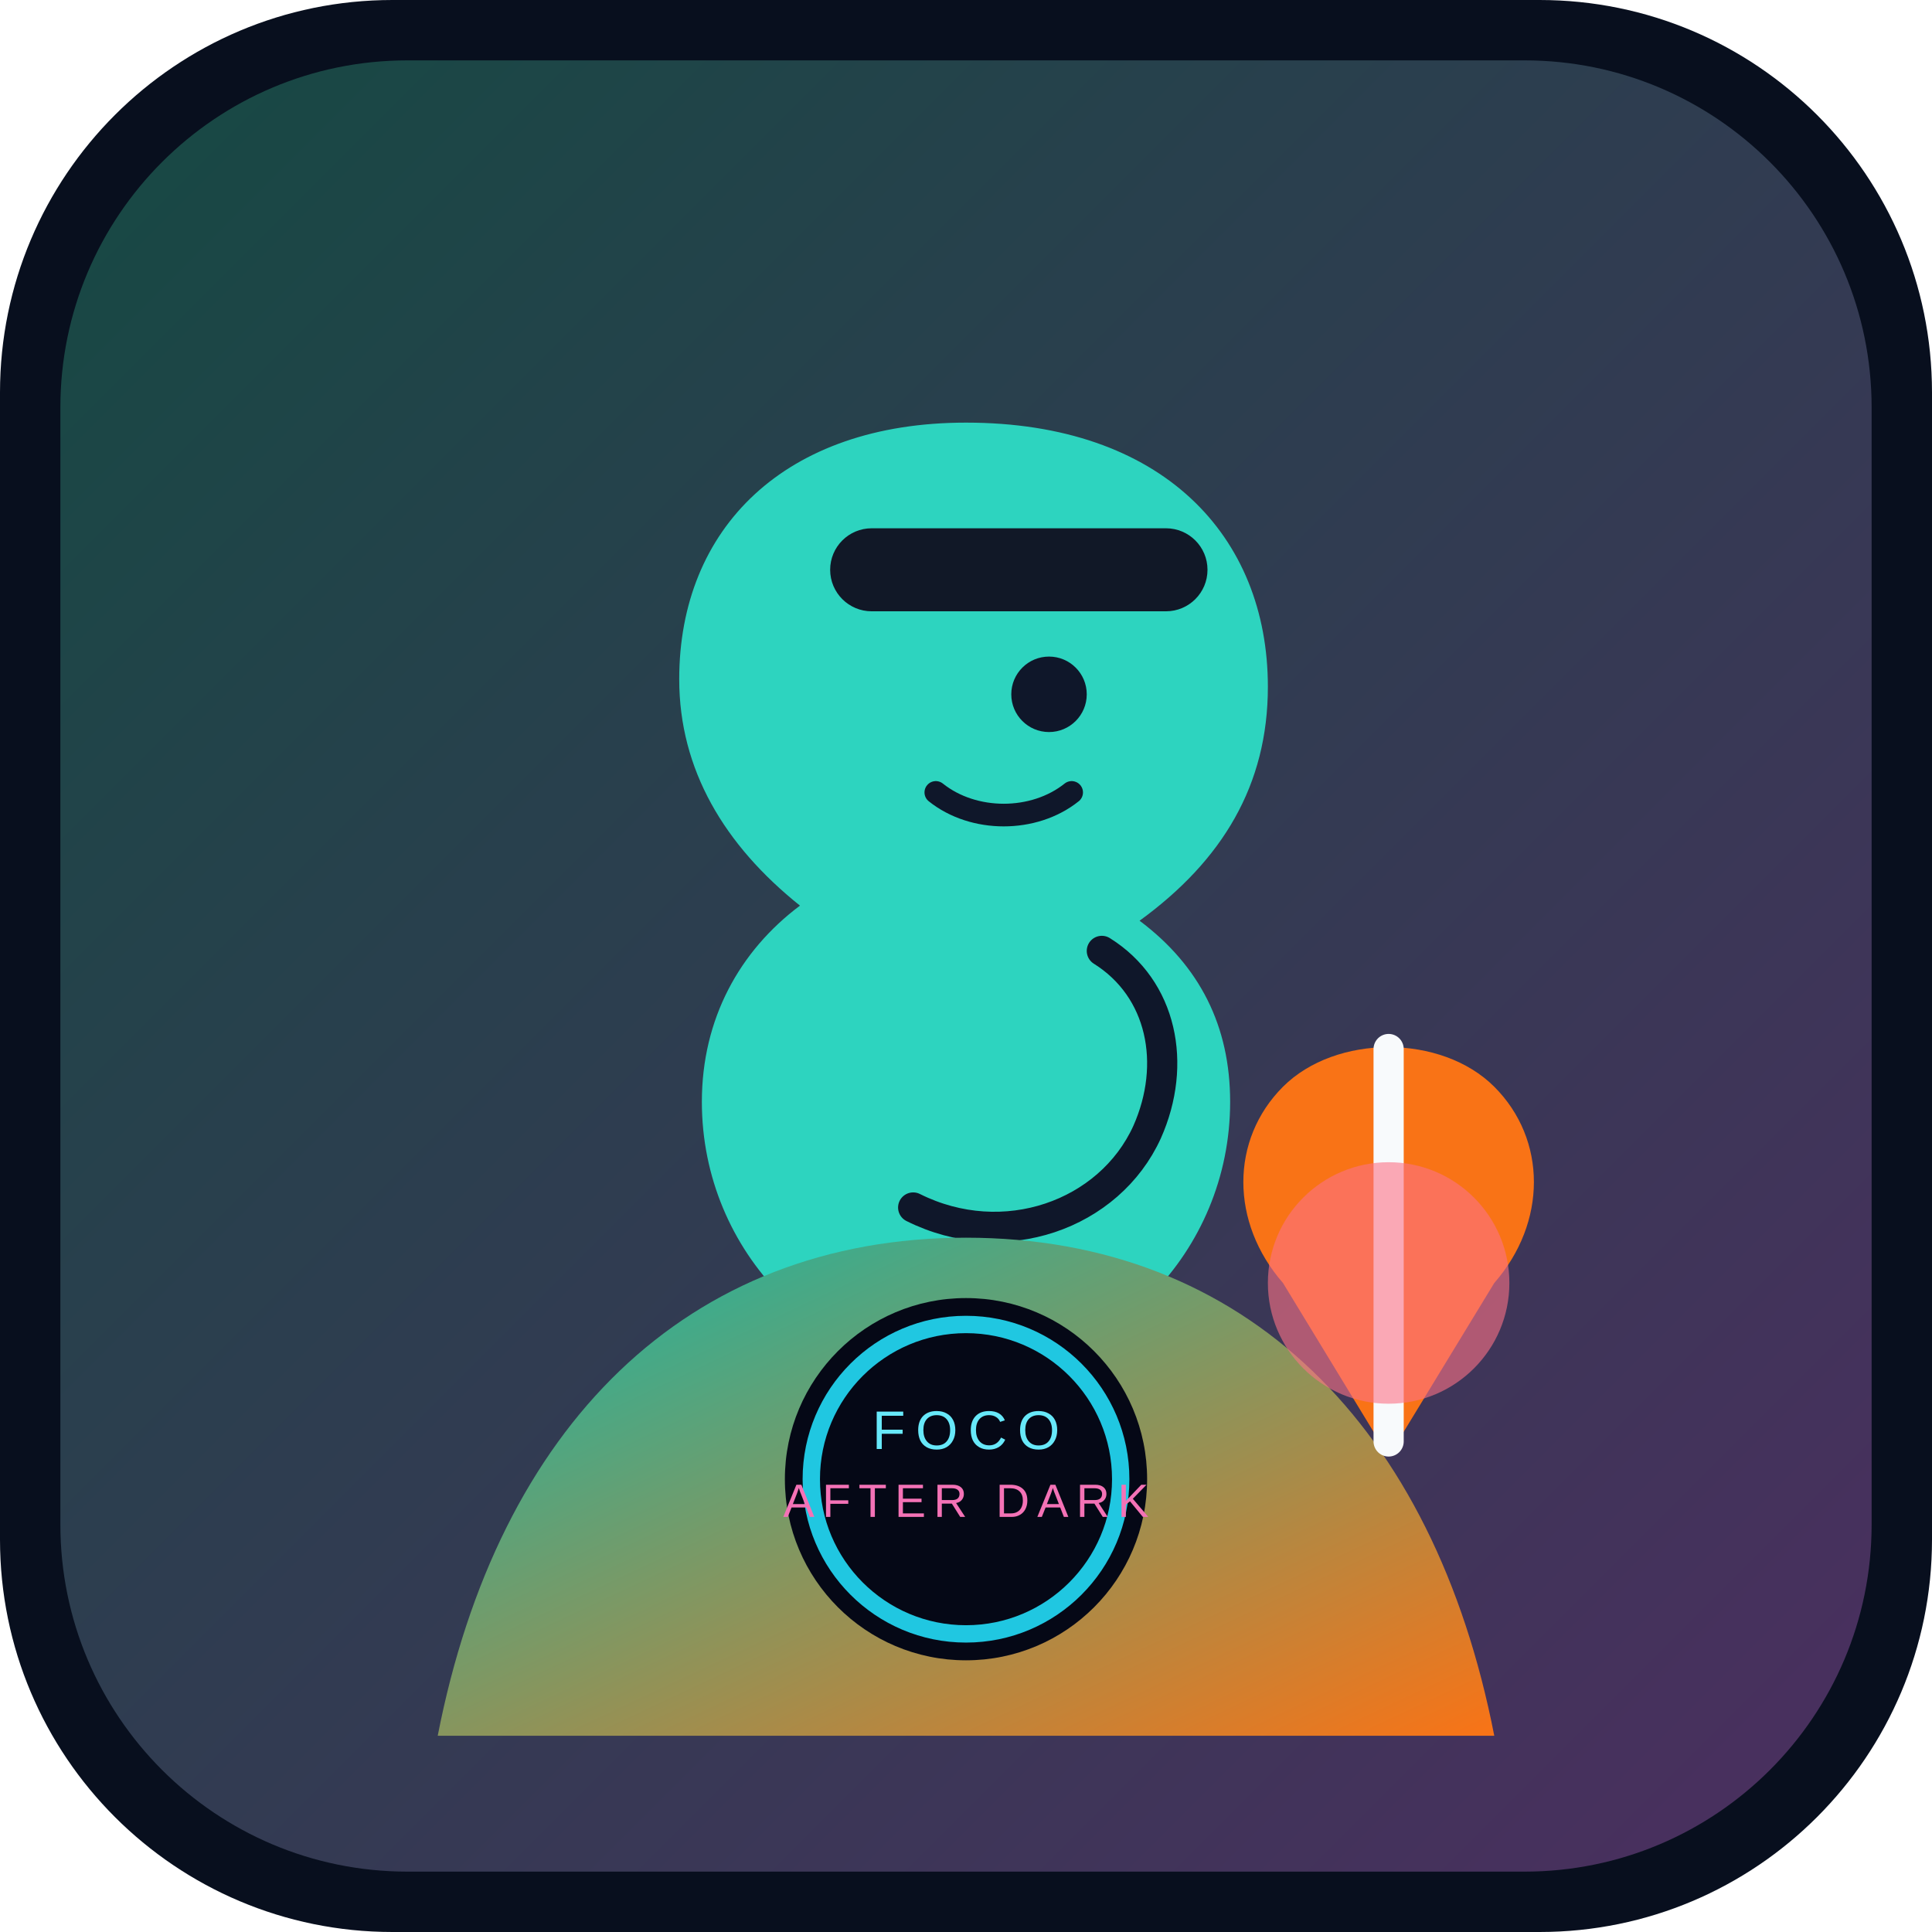
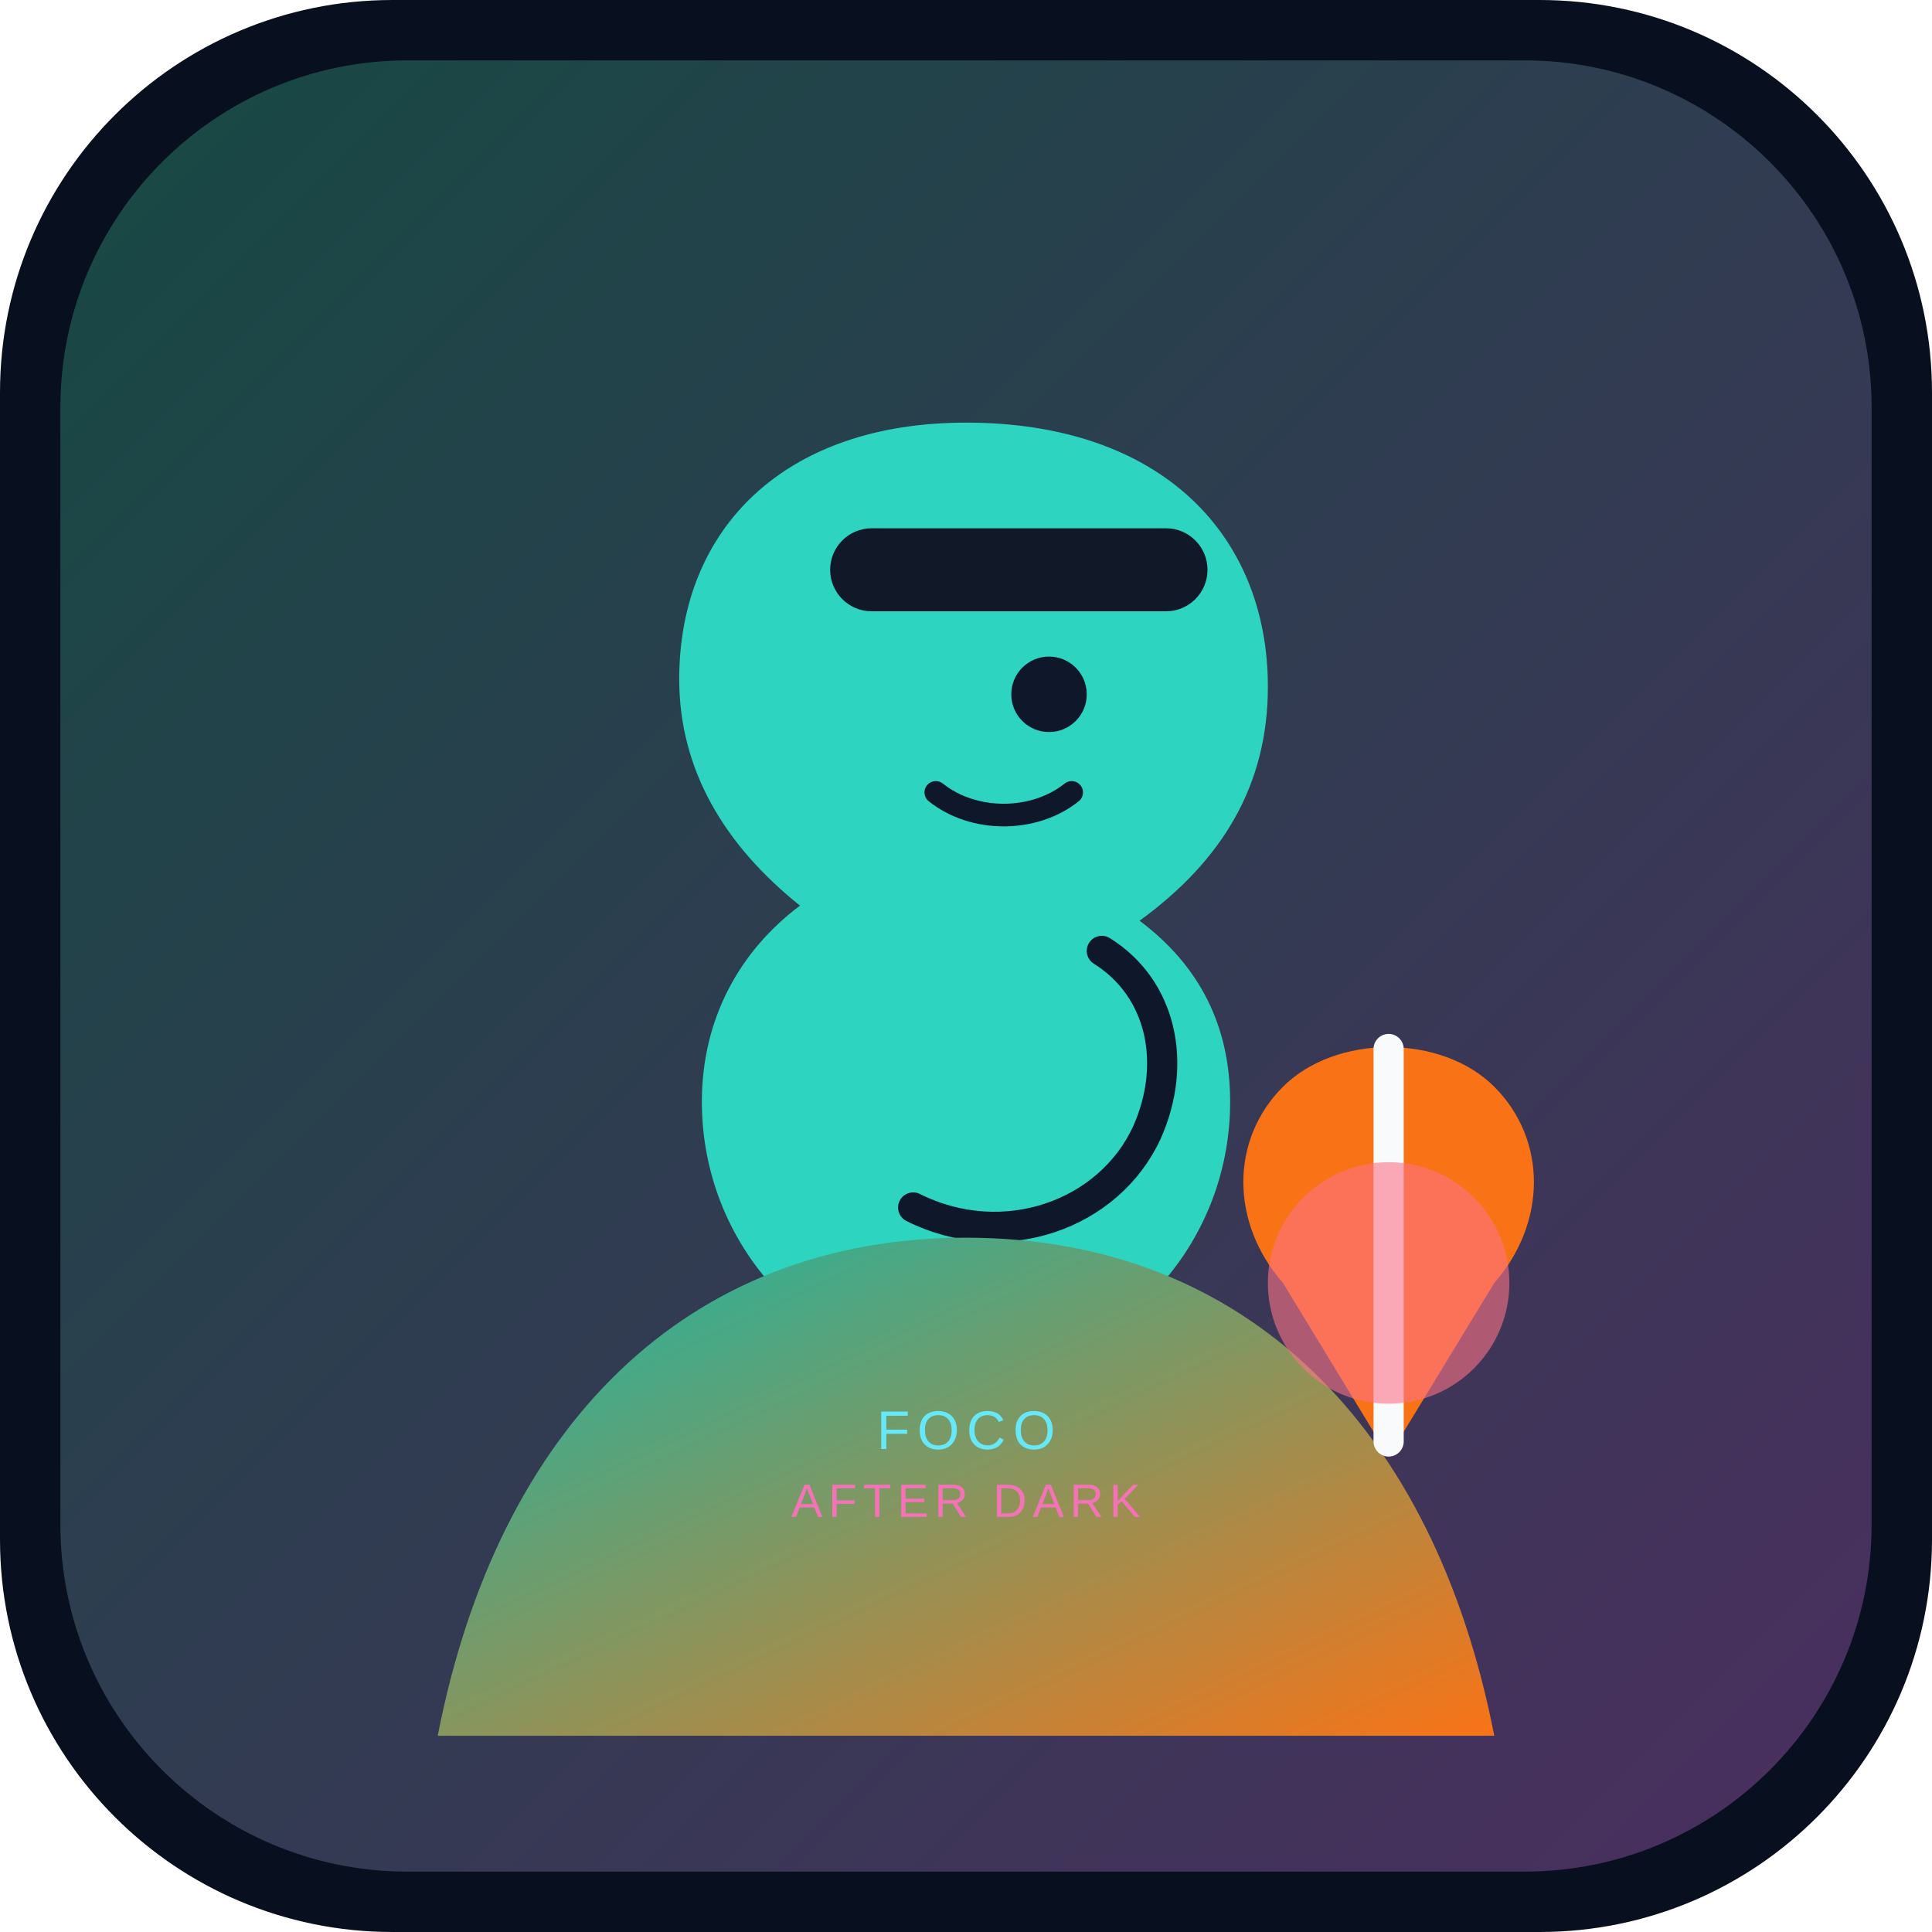
<svg xmlns="http://www.w3.org/2000/svg" viewBox="0 0 256 256" role="img" aria-label="Sauced Seahorse">
  <defs>
    <linearGradient id="bg" x1="0" y1="0" x2="1" y2="1">
      <stop offset="0%" stop-color="#34d399" stop-opacity="0.30" />
      <stop offset="100%" stop-color="#e879f9" stop-opacity="0.30" />
    </linearGradient>
    <linearGradient id="shirt" x1="0" y1="0" x2="1" y2="1">
      <stop offset="0%" stop-color="#14b8a6" />
      <stop offset="100%" stop-color="#f97316" />
    </linearGradient>
  </defs>
  <rect width="256" height="256" rx="52" fill="#080f1e" />
  <rect x="8" y="8" width="240" height="240" rx="46" fill="url(#bg)" />
  <path d="M128 56c26 0 40 15 40 35 0 13-6 23-17 31 8 6 12 14 12 24 0 20-16 36-35 36s-35-16-35-36c0-11 5-20 13-26-10-8-16-18-16-30 0-20 14-34 38-34z" fill="#2dd4bf" />
  <circle cx="139" cy="92" r="5" fill="#0f172a" />
  <path d="M124 105c5 4 13 4 18 0" fill="none" stroke="#0f172a" stroke-width="3" stroke-linecap="round" />
  <path d="M146 126c8 5 10 15 6 24-5 11-19 16-31 10" fill="none" stroke="#0f172a" stroke-width="4" stroke-linecap="round" />
  <rect x="110" y="70" width="50" height="11" rx="5.5" fill="#111827" />
  <rect x="84" y="176" width="88" height="52" rx="15" fill="#0b1220" opacity="0.88" />
  <path d="M58 230c8-41 33-66 70-66s62 25 70 66" fill="url(#shirt)" />
-   <circle cx="128" cy="196" r="24" fill="#050816" />
-   <circle cx="128" cy="196" r="20.5" fill="none" stroke="#22d3ee" stroke-width="2.3" opacity="0.94" />
-   <text x="128" y="192" text-anchor="middle" font-family="Arial, sans-serif" font-size="7.2" fill="#67e8f9" letter-spacing="1.35">FOCO</text>
-   <text x="128" y="201" text-anchor="middle" font-family="Arial, sans-serif" font-size="6.2" fill="#f472b6" letter-spacing="1.02">AFTER DARK</text>
+   <text x="128" y="192" text-anchor="middle" font-family="Arial, sans-serif" font-size="7.2" fill="#67e8f9" letter-spacing="0.95">FOCO</text>
+   <text x="128" y="201" text-anchor="middle" font-family="Arial, sans-serif" font-size="6.2" fill="#f472b6" letter-spacing="0.78">AFTER DARK</text>
  <path d="M170 144c7-7 21-7 28 0 7 7 7 18 0 26l-14 23-14-23c-7-8-7-19 0-26z" fill="#f97316" />
  <path d="M184 139v52" stroke="#f8fafc" stroke-width="4" stroke-linecap="round" />
  <circle cx="184" cy="170" r="16" fill="#fb7185" opacity="0.6" />
</svg>
